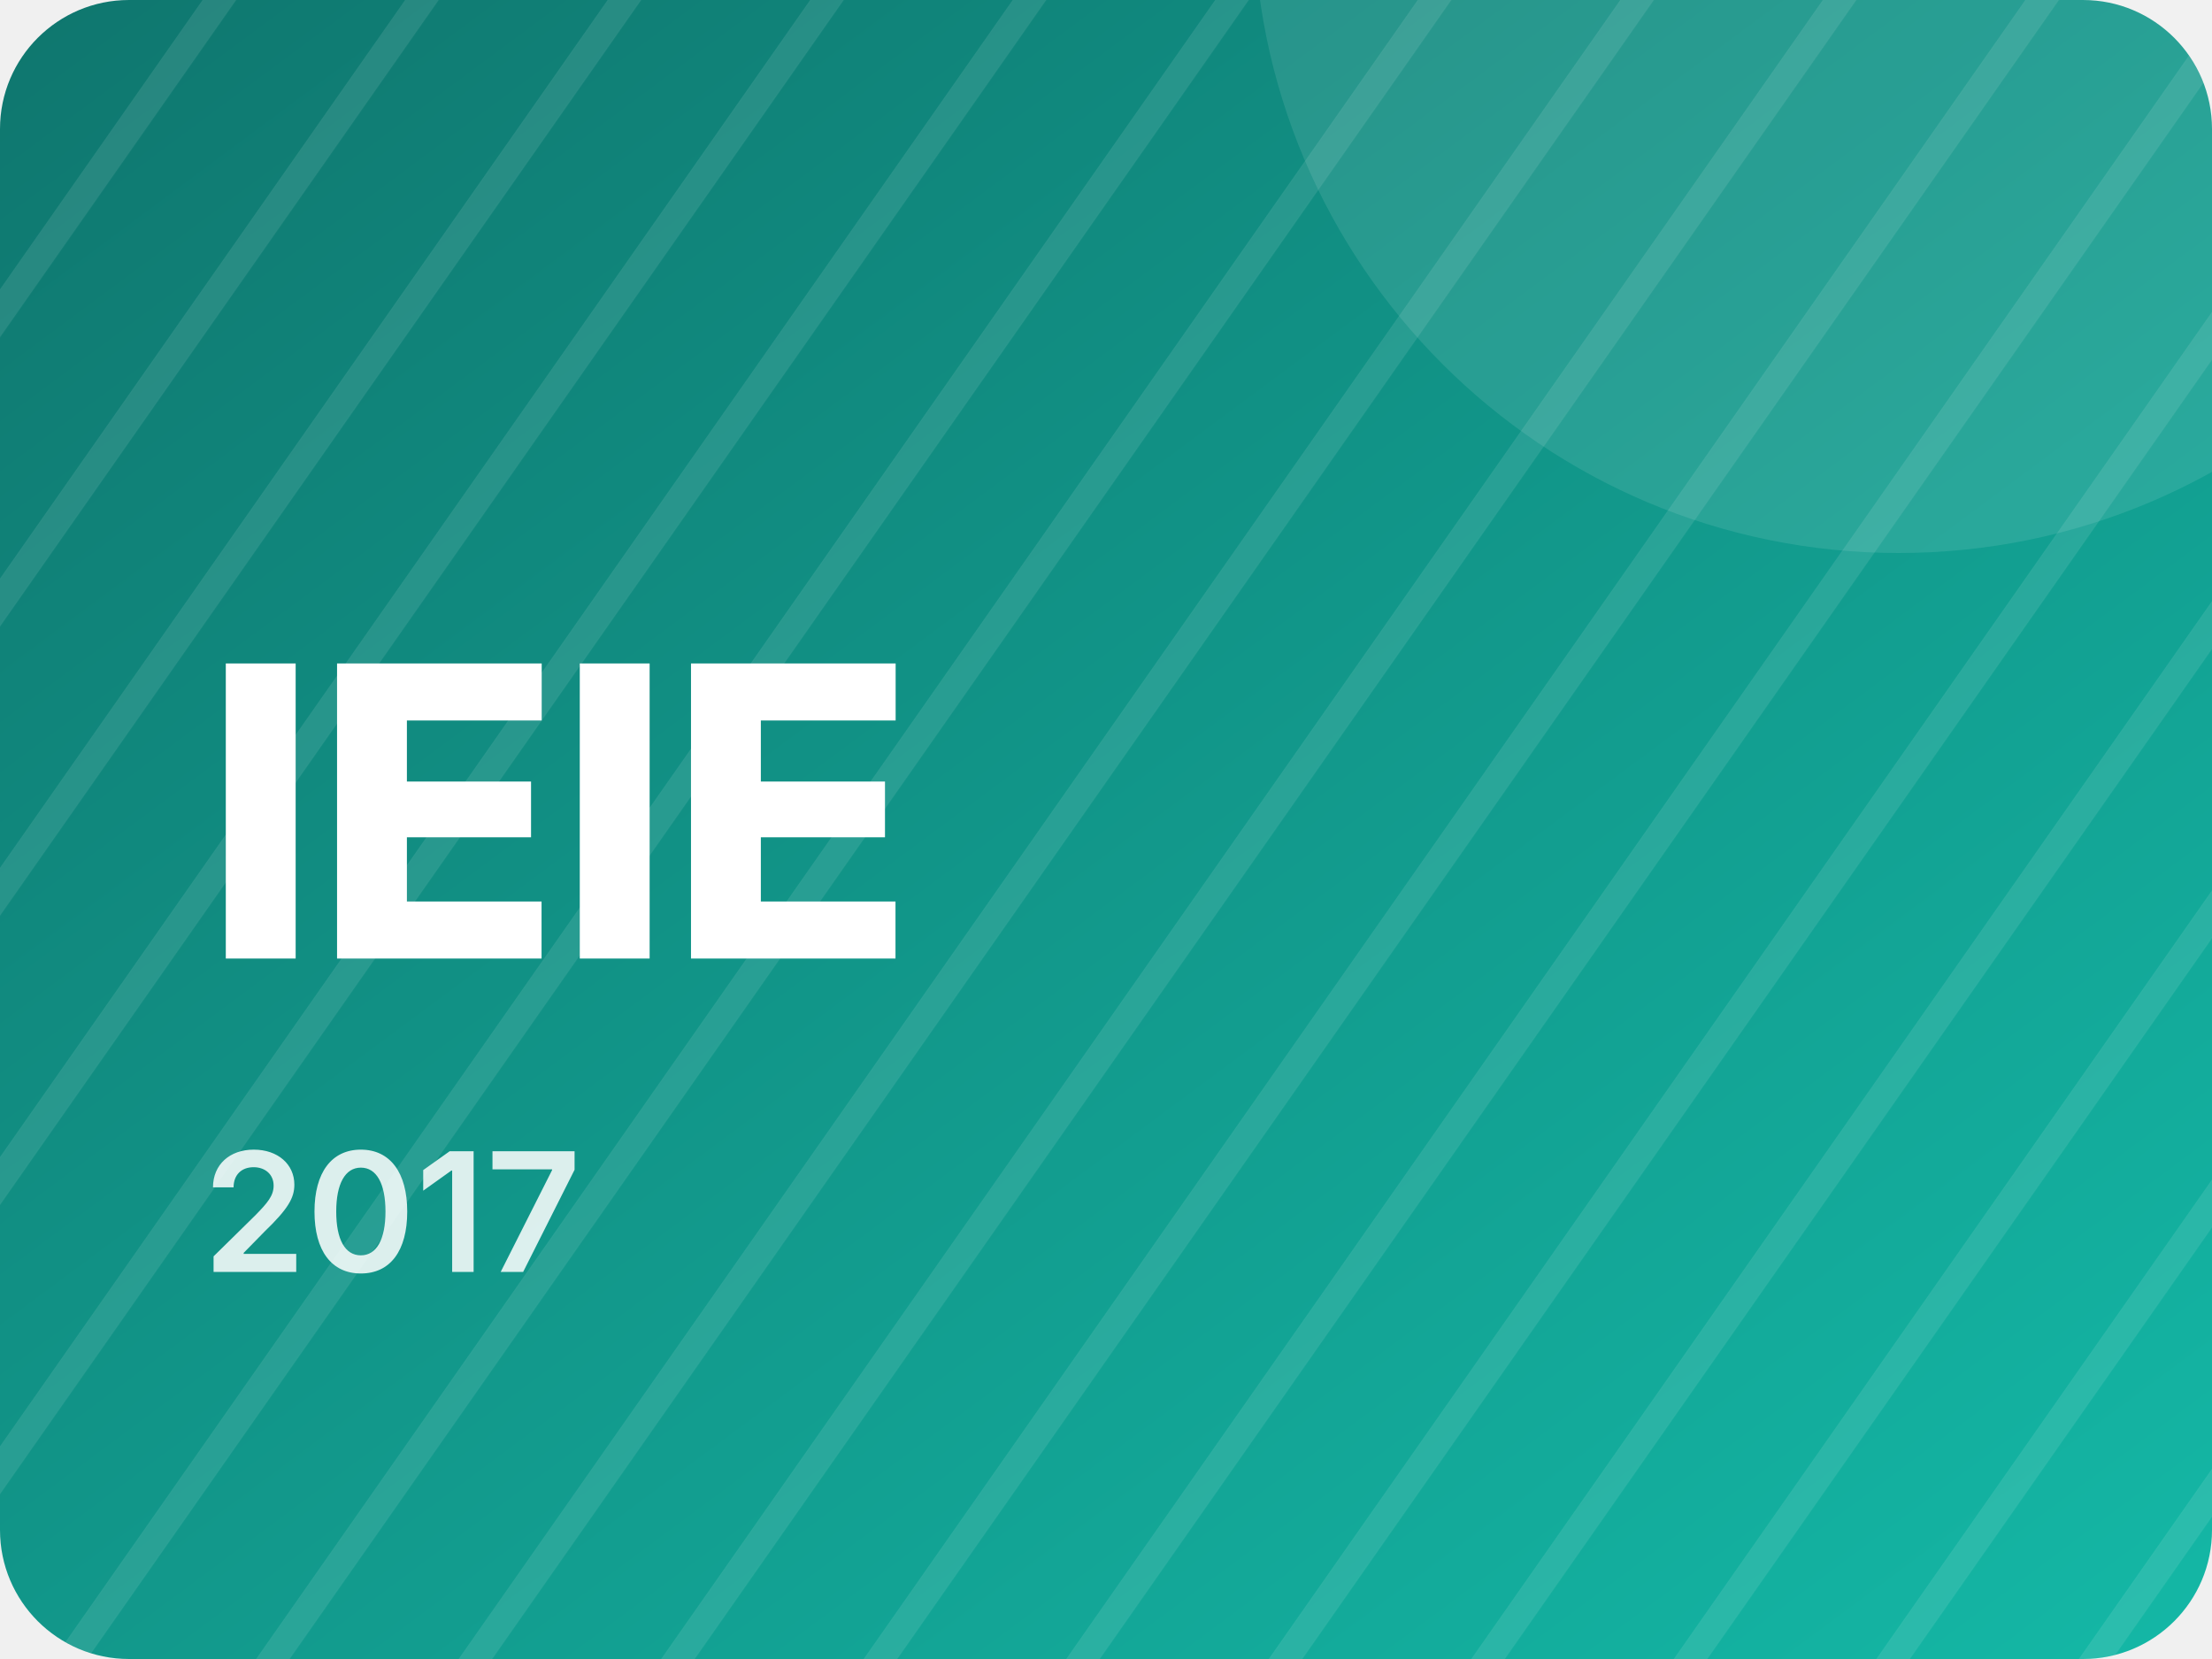
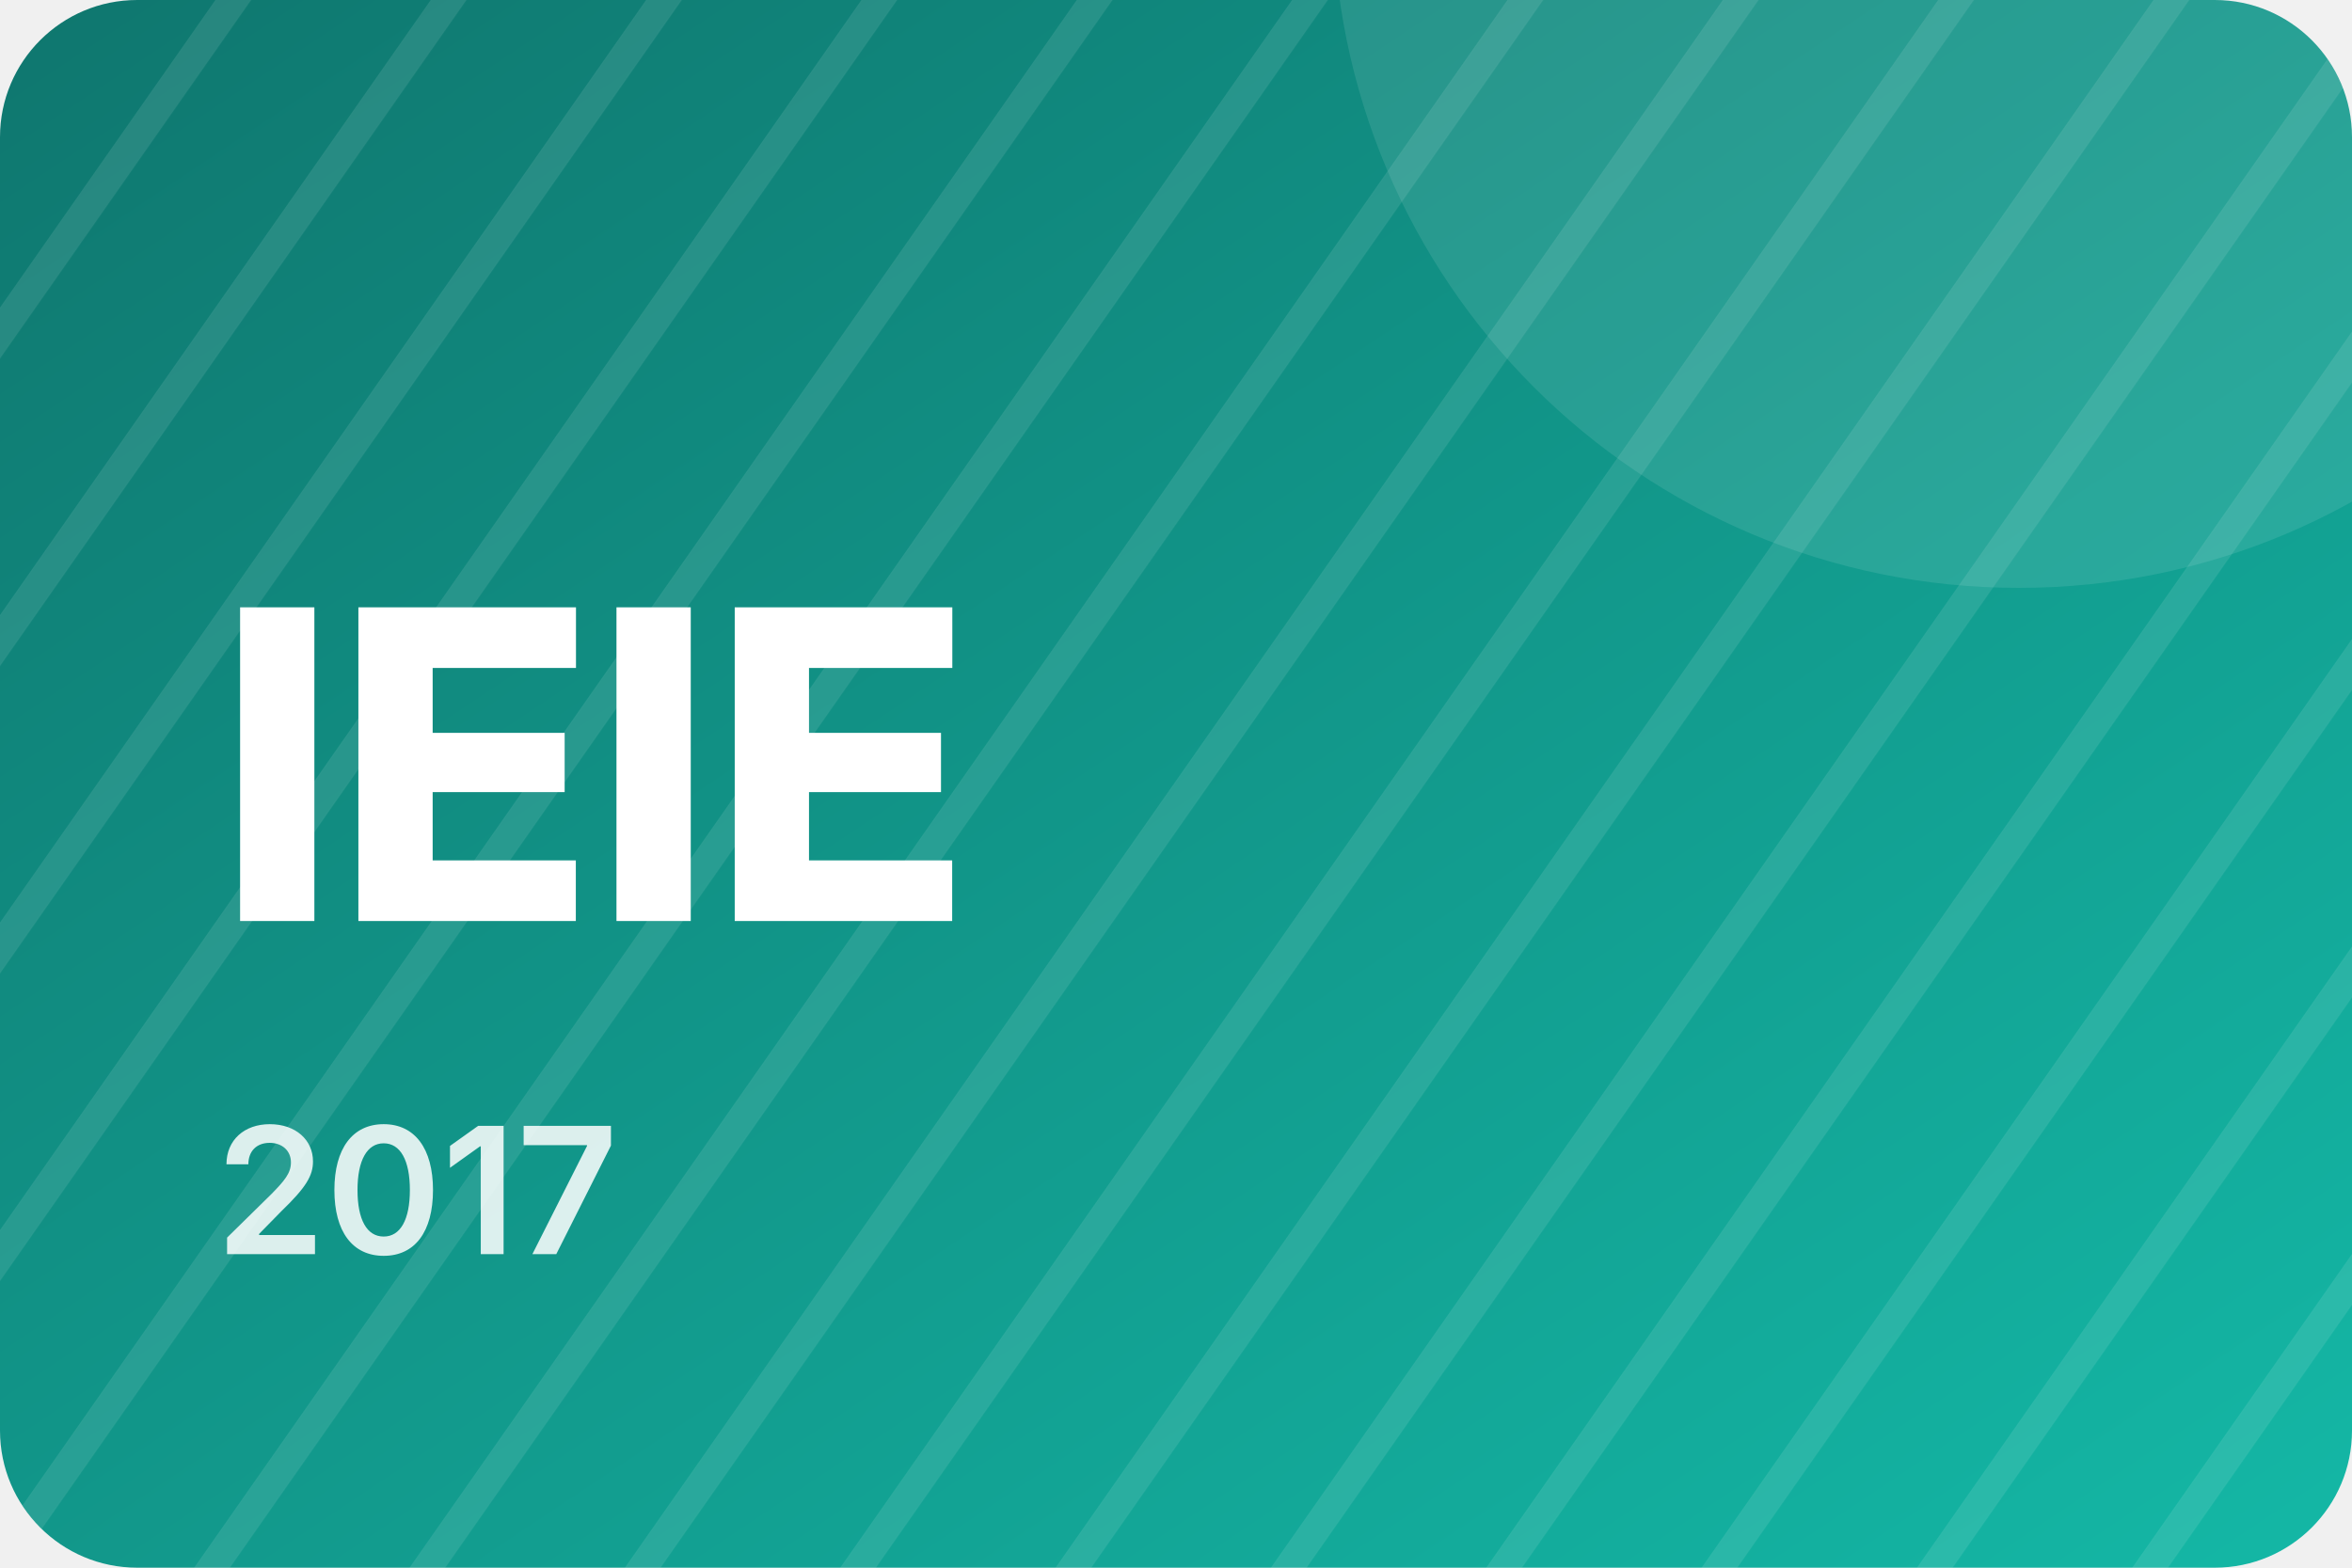
- <svg xmlns="http://www.w3.org/2000/svg" viewBox="0 0 240 180" width="240" height="180" role="img" aria-label="IEIE 2017">
+ <svg xmlns="http://www.w3.org/2000/svg" viewBox="0 0 240 160" width="240" height="160" role="img" aria-label="IEIE 2017">
  <defs>
    <linearGradient id="g-ieie" x1="0" y1="0" x2="1" y2="1">
      <stop offset="0" stop-color="#0f766e" />
      <stop offset="1" stop-color="#14b8a6" />
    </linearGradient>
    <pattern id="p-ieie" width="18" height="18" patternUnits="userSpaceOnUse" patternTransform="rotate(35)">
      <rect width="18" height="18" fill="none" />
      <line x1="0" y1="0" x2="0" y2="18" stroke="#ffffff" stroke-opacity="0.10" stroke-width="6" />
    </pattern>
  </defs>
-   <rect width="240" height="180" rx="14" fill="url(#g-ieie)" />
-   <rect width="240" height="180" rx="14" fill="url(#p-ieie)" />
+   <rect width="240" height="160" rx="14" fill="url(#g-ieie)" />
+   <rect width="240" height="160" rx="14" fill="url(#p-ieie)" />
  <circle cx="206" cy="-10" r="70" fill="#ffffff" fill-opacity="0.10" />
-   <text x="22" y="104" font-family="Inter, 'Segoe UI', Helvetica, Arial, sans-serif" font-weight="800" font-size="44" fill="#ffffff" letter-spacing="-0.5">IEIE</text>
-   <text x="22" y="138" font-family="Inter, 'Segoe UI', Helvetica, Arial, sans-serif" font-weight="600" font-size="18" fill="#ffffff" fill-opacity="0.85">2017</text>
+   <text x="22" y="94" font-family="Inter, 'Segoe UI', Helvetica, Arial, sans-serif" font-weight="800" font-size="44" fill="#ffffff" letter-spacing="-0.5">IEIE</text>
+   <text x="22" y="128" font-family="Inter, 'Segoe UI', Helvetica, Arial, sans-serif" font-weight="600" font-size="18" fill="#ffffff" fill-opacity="0.85">2017</text>
</svg>
